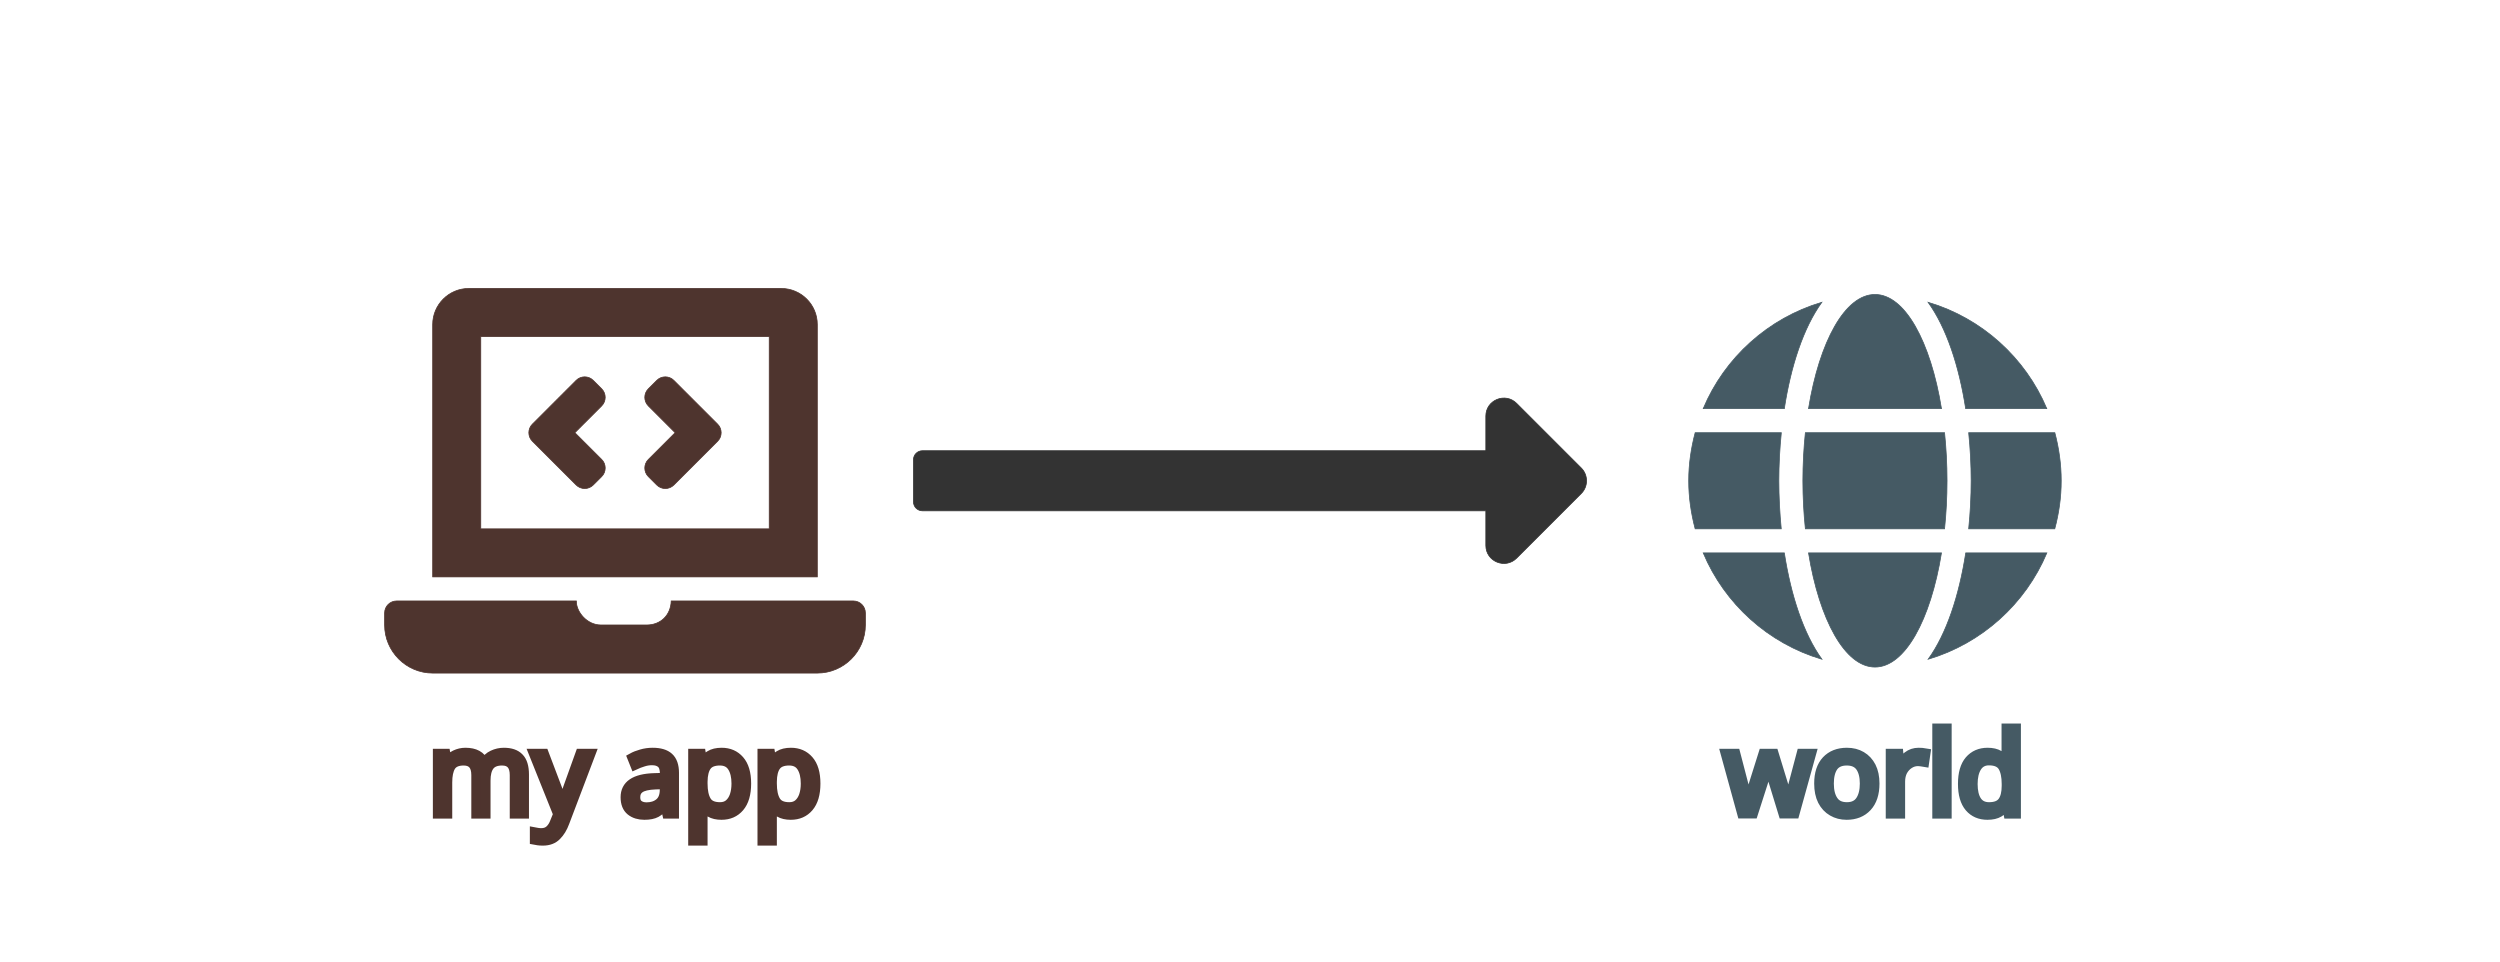
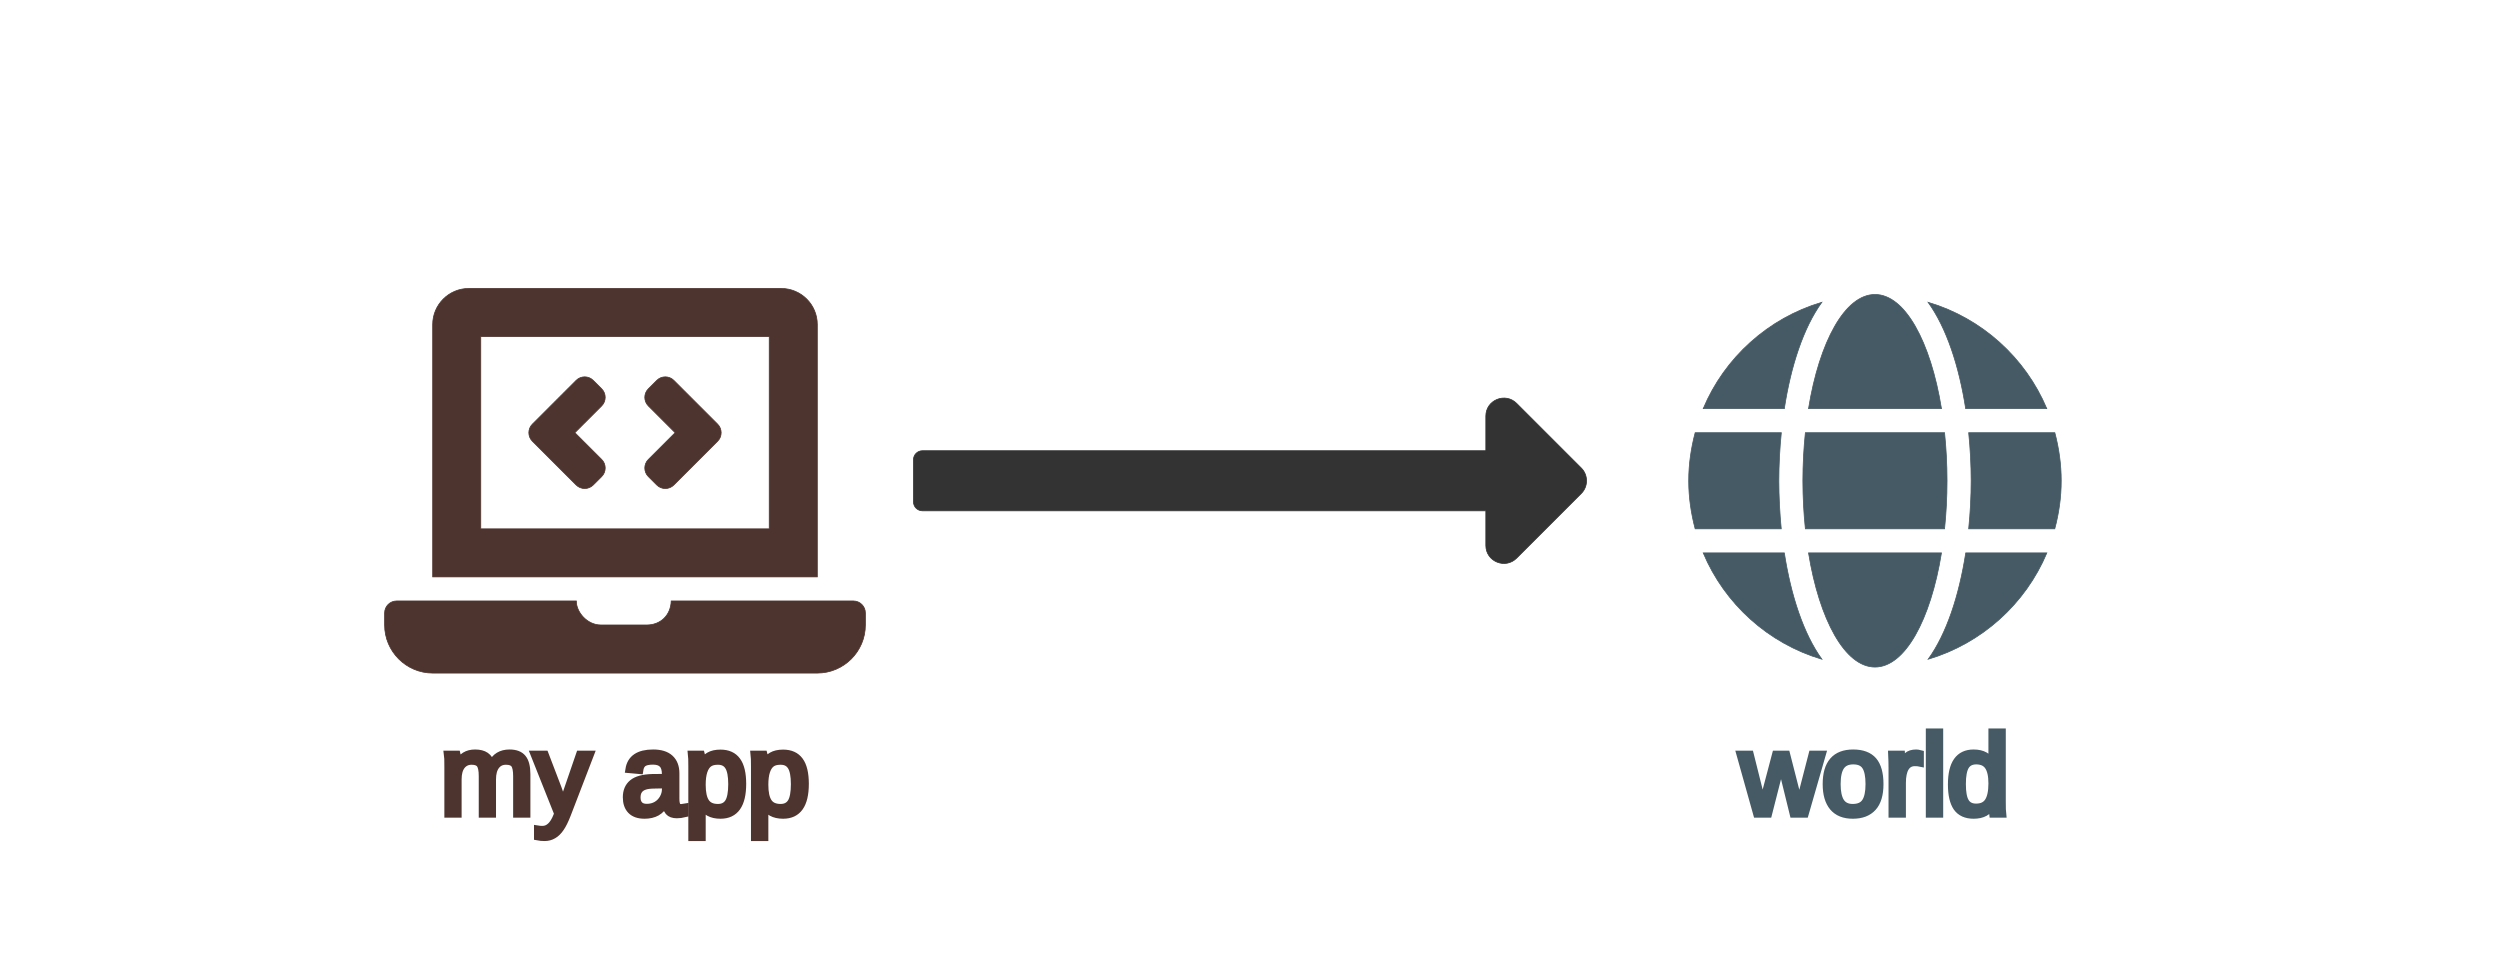
- <svg xmlns="http://www.w3.org/2000/svg" viewBox="0 0 2.6 1" width="1664" height="640" stroke="black" fill="black">
+ <svg xmlns="http://www.w3.org/2000/svg" viewBox="0 0 2.6 1" width="832" height="320" stroke="black" fill="black">
  <g transform="translate(0.65 0.5)">
    <g transform="scale(0.00078125 0.00078125) translate(-320 -256)" stroke="#4E342E" fill="#4E342E">
      <path d="M255.03 261.65c6.25 6.25 16.38 6.25 22.63 0l11.31-11.31c6.25-6.25 6.25-16.38 0-22.63L253.25 192l35.71-35.72c6.25-6.25 6.25-16.38 0-22.63l-11.31-11.31c-6.25-6.25-16.38-6.25-22.63 0l-58.34 58.34c-6.25 6.25-6.25 16.38 0 22.63l58.35 58.34zm96.01-11.3l11.31 11.31c6.25 6.25 16.38 6.25 22.63 0l58.34-58.34c6.25-6.25 6.25-16.38 0-22.63l-58.34-58.34c-6.25-6.25-16.38-6.25-22.63 0l-11.31 11.31c-6.25 6.25-6.25 16.38 0 22.63L386.75 192l-35.71 35.72c-6.25 6.25-6.25 16.38 0 22.63zM624 416H381.54c-.74 19.81-14.71 32-32.74 32H288c-18.69 0-33.02-17.47-32.77-32H16c-8.8 0-16 7.2-16 16v16c0 35.2 28.8 64 64 64h512c35.2 0 64-28.8 64-64v-16c0-8.8-7.2-16-16-16zM576 48c0-26.4-21.6-48-48-48H112C85.6 0 64 21.6 64 48v336h512V48zm-64 272H128V64h384v256z" />
    </g>
-     <g transform="translate(0 0.2) scale(0.009765625 0.009765625)" stroke="#4E342E" fill="#4E342E">
-       <text font-family="sans-serif" font-size="12" text-anchor="middle" x="0" y="15">my app</text>
+     <g transform="translate(0 0.2) scale(0.0078125 0.0078125)" stroke="#4E342E" fill="#4E342E">
+       <text font-family="Arial" font-size="15" text-anchor="middle" x="0" y="18.75">my app</text>
    </g>
  </g>
  <g transform="translate(1.95 0.5)">
    <g transform="scale(0.00078125 0.00078125) translate(-248 -256)" stroke="#455A64" fill="#455A64">
      <path d="M336.5 160C322 70.7 287.8 8 248 8s-74 62.7-88.5 152h177zM152 256c0 22.2 1.2 43.5 3.3 64h185.3c2.1-20.5 3.3-41.8 3.3-64s-1.2-43.5-3.3-64H155.3c-2.1 20.5-3.3 41.8-3.3 64zm324.7-96c-28.6-67.9-86.5-120.4-158-141.6 24.4 33.8 41.2 84.7 50 141.6h108zM177.2 18.4C105.8 39.6 47.8 92.1 19.3 160h108c8.7-56.9 25.5-107.8 49.9-141.6zM487.4 192H372.7c2.1 21 3.3 42.5 3.3 64s-1.2 43-3.3 64h114.6c5.5-20.5 8.6-41.8 8.6-64s-3.1-43.5-8.5-64zM120 256c0-21.5 1.2-43 3.3-64H8.6C3.2 212.5 0 233.8 0 256s3.2 43.5 8.6 64h114.6c-2-21-3.2-42.5-3.2-64zm39.5 96c14.5 89.3 48.7 152 88.5 152s74-62.7 88.5-152h-177zm159.3 141.6c71.4-21.2 129.4-73.7 158-141.6h-108c-8.8 56.9-25.6 107.8-50 141.6zM19.3 352c28.6 67.9 86.5 120.4 158 141.6-24.4-33.8-41.2-84.7-50-141.6h-108z" />
    </g>
-     <g transform="translate(0 0.2) scale(0.009765625 0.009765625)" stroke="#455A64" fill="#455A64">
-       <text font-family="sans-serif" font-size="12" text-anchor="middle" x="0" y="15">world</text>
+     <g transform="translate(0 0.2) scale(0.0078125 0.0078125)" stroke="#455A64" fill="#455A64">
+       <text font-family="Arial" font-size="15" text-anchor="middle" x="0" y="18.75">world</text>
    </g>
  </g>
  <g transform="translate(1.3 0.5) rotate(0)">
    <g transform="scale(0.00078125 0.00078125) translate(-448 -256)" stroke="#333333" fill="#333333">
      <path d="M12 216c-6.627 0-12 5.373-12 12v56c0 6.627 5.373 12 12 12h749.941v46.059c0 21.382 25.851 32.09 40.971 16.971 l86.059 -86.059c9.373-9.373 9.373-24.569 0-33.941l-86.059-86.059c-15.119-15.119-40.971-4.411-40.971 16.971v46.059z" />
    </g>
  </g>
</svg>
